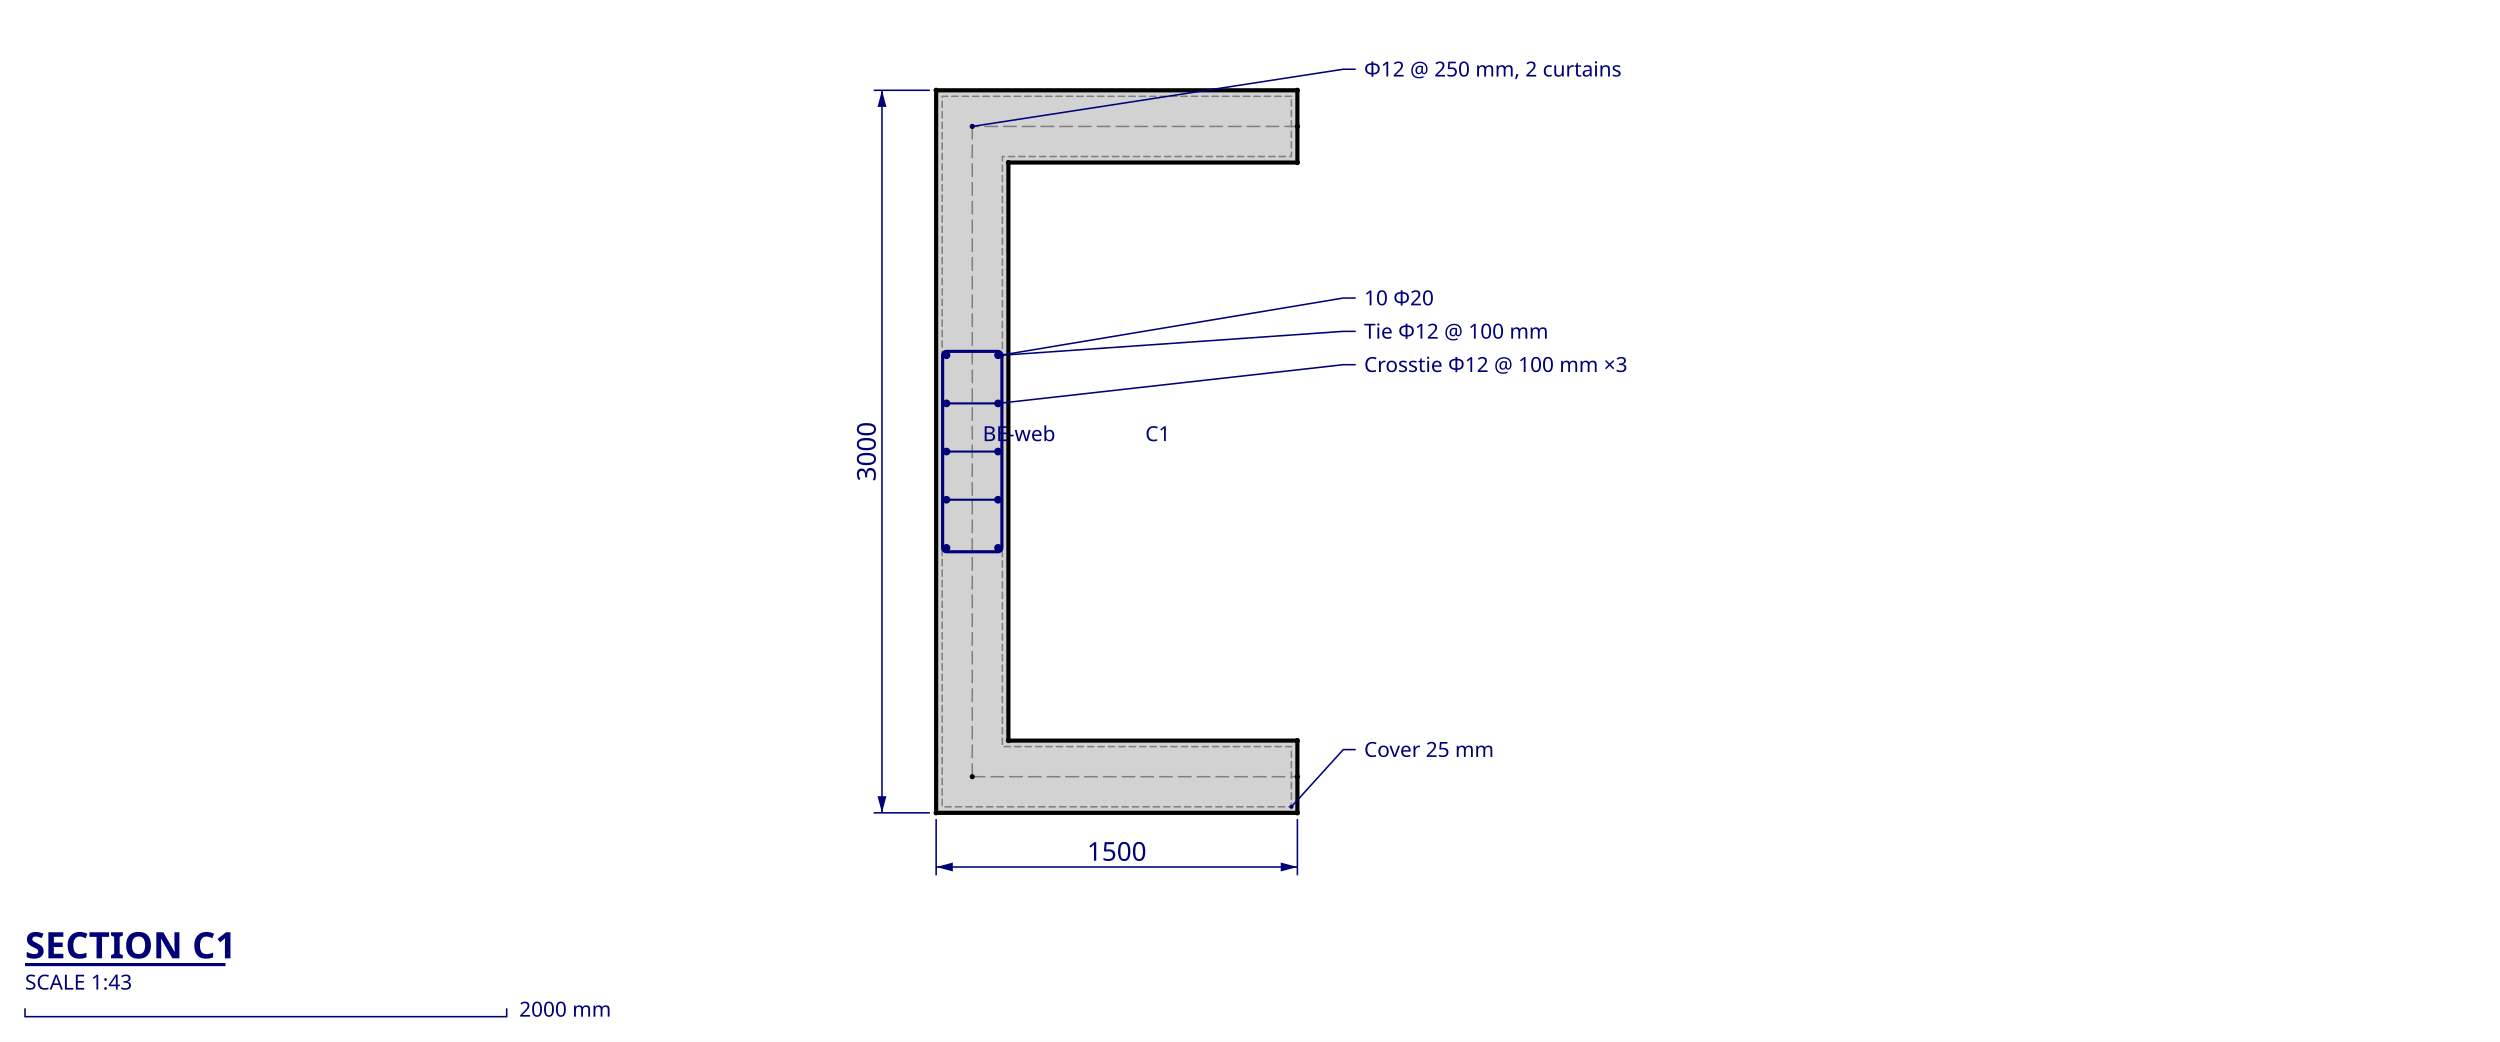
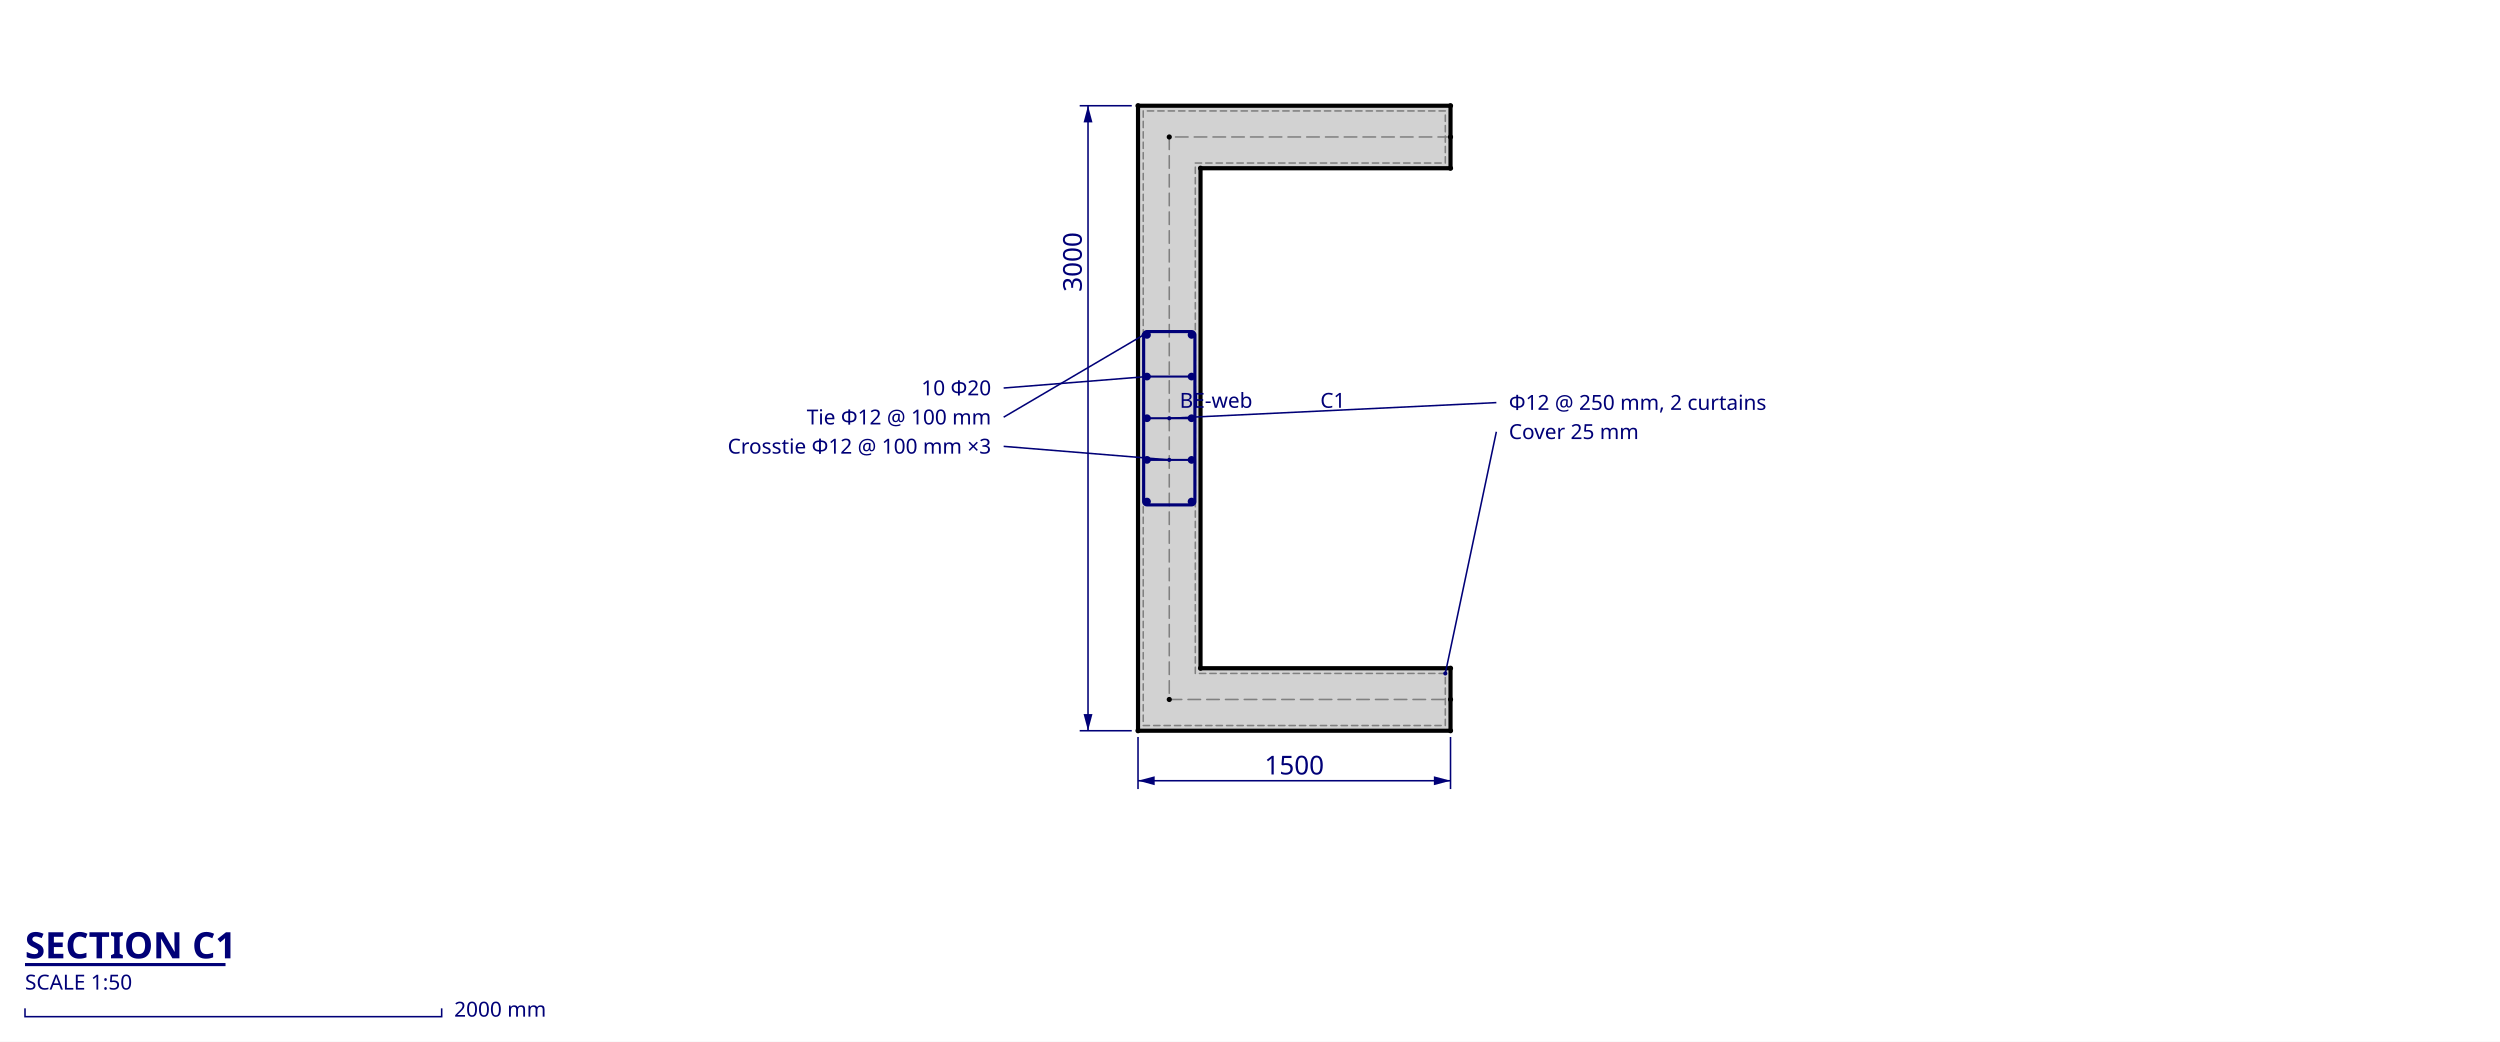
<svg xmlns="http://www.w3.org/2000/svg" width="1200" height="500" viewBox="0 0 1200 500" data-view="top">
  <rect width="1200" height="500" fill="#ffffff" />
  <g class="faces" fill="none" stroke="#000000" stroke-width="1" stroke-linecap="round" stroke-linejoin="round">
</g>
  <g class="concrete" fill="#d2d2d2" stroke="#000000" stroke-width="2" stroke-linecap="round" stroke-linejoin="round">
    <g data-id="13">
-       <path d="M622.75 43.34 L449.35 43.34 L449.35 390.16 L622.75 390.16 L622.75 355.48 L484.03 355.48 L484.03 78.02 L622.75 78.02 Z" />
+       <path d="M696.25 50.75 L546.25 50.75 L546.25 350.75 L696.25 350.75 L696.25 320.75 L576.25 320.75 L576.25 80.75 L696.25 80.75 Z" />
    </g>
  </g>
  <g class="cover" fill="none" stroke="#808080" stroke-width="0.75" stroke-linecap="round" stroke-linejoin="round" stroke-dasharray="3 2">
    <g data-id="17">
-       <path d="M619.86 46.23 L452.24 46.23 L452.24 387.27 L619.86 387.27 L619.86 358.37 L481.14 358.37 L481.14 75.13 L619.86 75.13 Z" />
+       <path d="M693.75 53.25 L548.75 53.25 L548.75 348.25 L693.75 348.25 L693.75 323.25 L573.75 323.25 L573.75 78.25 L693.75 78.25 Z" />
    </g>
  </g>
  <g class="leg" fill="none" stroke="#808080" stroke-width="0.75" stroke-linecap="round" stroke-linejoin="round" stroke-dasharray="6 3">
    <g data-id="14">
-       <path d="M622.75 60.68 L466.69 60.68" />
+       <path d="M696.25 65.75 L561.25 65.75" />
    </g>
    <g data-id="15">
-       <path d="M466.69 60.68 L466.69 372.82" />
+       <path d="M561.25 65.75 L561.25 335.75" />
    </g>
    <g data-id="16">
-       <path d="M466.69 372.82 L622.75 372.82" />
+       <path d="M561.25 335.75 L696.25 335.75" />
    </g>
  </g>
  <g class="hoop" fill="none" stroke="#000077" stroke-width="1.5" stroke-linecap="round" stroke-linejoin="round">
    <g data-id="38">
-       <path d="M452.47 262.99 L452.5 263.35 L452.61 263.7 L452.78 264.02 L453.01 264.3 L453.29 264.53 L453.61 264.7 L453.96 264.81 L454.32 264.84 L479.06 264.84 L479.42 264.81 L479.76 264.7 L480.08 264.53 L480.36 264.3 L480.59 264.02 L480.77 263.7 L480.87 263.35 L480.91 262.99 L480.91 170.51 L480.87 170.15 L480.77 169.8 L480.59 169.48 L480.36 169.2 L480.08 168.97 L479.76 168.8 L479.42 168.69 L479.06 168.66 L454.32 168.66 L453.96 168.69 L453.61 168.8 L453.29 168.97 L453.01 169.2 L452.78 169.48 L452.61 169.8 L452.5 170.15 L452.47 170.51 Z" />
+       <path d="M548.95 240.75 L548.98 241.06 L549.07 241.36 L549.22 241.64 L549.42 241.88 L549.66 242.08 L549.94 242.23 L550.24 242.32 L550.55 242.35 L571.95 242.35 L572.26 242.32 L572.56 242.23 L572.84 242.08 L573.08 241.88 L573.28 241.64 L573.43 241.36 L573.52 241.06 L573.55 240.75 L573.55 160.75 L573.52 160.44 L573.43 160.14 L573.28 159.86 L573.08 159.62 L572.84 159.42 L572.56 159.27 L572.26 159.18 L571.95 159.15 L550.55 159.15 L550.24 159.18 L549.94 159.27 L549.66 159.42 L549.42 159.62 L549.22 159.86 L549.07 160.14 L548.98 160.44 L548.95 160.75 Z" />
    </g>
  </g>
  <g class="crosstie" fill="none" stroke="#000077" stroke-width="1" stroke-linecap="round" stroke-linejoin="round">
    <g data-id="39">
-       <path d="M454.32 239.87 L479.06 239.87" />
+       <path d="M550.55 220.75 L571.95 220.75" />
    </g>
    <g data-id="40">
-       <path d="M454.32 216.75 L479.06 216.75" />
+       <path d="M550.55 200.75 L571.95 200.75" />
    </g>
    <g data-id="41">
-       <path d="M454.32 193.63 L479.06 193.63" />
+       <path d="M550.55 180.75 L571.95 180.75" />
    </g>
  </g>
  <g class="bar" fill="#000077" stroke="#000077" stroke-width="0.75" stroke-linecap="round" stroke-linejoin="round">
    <g data-id="19">
-       <circle cx="454.32" cy="262.99" r="1.5" />
+       <circle cx="550.55" cy="240.75" r="1.5" />
    </g>
    <g data-id="21">
-       <circle cx="454.32" cy="239.87" r="1.5" />
+       <circle cx="550.55" cy="220.75" r="1.5" />
    </g>
    <g data-id="23">
-       <circle cx="454.32" cy="216.75" r="1.5" />
+       <circle cx="550.55" cy="200.75" r="1.5" />
    </g>
    <g data-id="25">
-       <circle cx="454.32" cy="193.63" r="1.5" />
+       <circle cx="550.55" cy="180.75" r="1.5" />
    </g>
    <g data-id="27">
-       <circle cx="454.32" cy="170.51" r="1.5" />
+       <circle cx="550.55" cy="160.75" r="1.5" />
    </g>
    <g data-id="29">
-       <circle cx="479.06" cy="262.99" r="1.5" />
+       <circle cx="571.95" cy="240.75" r="1.5" />
    </g>
    <g data-id="31">
-       <circle cx="479.06" cy="239.87" r="1.5" />
+       <circle cx="571.95" cy="220.75" r="1.5" />
    </g>
    <g data-id="33">
-       <circle cx="479.06" cy="216.75" r="1.5" />
+       <circle cx="571.95" cy="200.75" r="1.5" />
    </g>
    <g data-id="35">
-       <circle cx="479.06" cy="193.63" r="1.5" />
+       <circle cx="571.95" cy="180.75" r="1.5" />
    </g>
    <g data-id="37">
-       <circle cx="479.06" cy="170.51" r="1.5" />
+       <circle cx="571.95" cy="160.75" r="1.5" />
    </g>
  </g>
  <g class="edges" fill="none" stroke="#000000" stroke-width="1.5" stroke-linecap="round" stroke-linejoin="round">
</g>
  <g class="points" fill="#000000">
    <g data-id="1">
-       <circle cx="622.75" cy="60.68" r="1.25" fill="#000000" stroke="none" />
+       <circle cx="696.25" cy="65.75" r="1.25" fill="#000000" stroke="none" />
    </g>
    <g data-id="2">
-       <circle cx="466.69" cy="60.68" r="1.25" fill="#000000" stroke="none" />
+       <circle cx="561.25" cy="65.75" r="1.25" fill="#000000" stroke="none" />
    </g>
    <g data-id="3">
-       <circle cx="466.69" cy="372.82" r="1.25" fill="#000000" stroke="none" />
+       <circle cx="561.25" cy="335.75" r="1.25" fill="#000000" stroke="none" />
    </g>
    <g data-id="4">
-       <circle cx="622.75" cy="372.82" r="1.25" fill="#000000" stroke="none" />
+       <circle cx="696.25" cy="335.75" r="1.25" fill="#000000" stroke="none" />
    </g>
    <g data-id="5">
-       <circle cx="622.75" cy="43.34" r="1.25" fill="#000000" stroke="none" />
+       <circle cx="696.25" cy="50.75" r="1.25" fill="#000000" stroke="none" />
    </g>
    <g data-id="6">
-       <circle cx="449.35" cy="43.34" r="1.25" fill="#000000" stroke="none" />
+       <circle cx="546.25" cy="50.75" r="1.25" fill="#000000" stroke="none" />
    </g>
    <g data-id="7">
-       <circle cx="449.35" cy="390.16" r="1.25" fill="#000000" stroke="none" />
+       <circle cx="546.25" cy="350.75" r="1.25" fill="#000000" stroke="none" />
    </g>
    <g data-id="8">
-       <circle cx="622.75" cy="390.16" r="1.25" fill="#000000" stroke="none" />
+       <circle cx="696.25" cy="350.75" r="1.25" fill="#000000" stroke="none" />
    </g>
    <g data-id="9">
-       <circle cx="622.75" cy="355.48" r="1.25" fill="#000000" stroke="none" />
+       <circle cx="696.25" cy="320.75" r="1.25" fill="#000000" stroke="none" />
    </g>
    <g data-id="10">
-       <circle cx="484.03" cy="355.48" r="1.25" fill="#000000" stroke="none" />
+       <circle cx="576.25" cy="320.75" r="1.25" fill="#000000" stroke="none" />
    </g>
    <g data-id="11">
-       <circle cx="484.03" cy="78.02" r="1.25" fill="#000000" stroke="none" />
+       <circle cx="576.25" cy="80.75" r="1.25" fill="#000000" stroke="none" />
    </g>
    <g data-id="12">
-       <circle cx="622.75" cy="78.02" r="1.25" fill="#000000" stroke="none" />
+       <circle cx="696.25" cy="80.75" r="1.25" fill="#000000" stroke="none" />
    </g>
  </g>
  <g class="annotation" font-family="Arial Narrow, Archivo Narrow, sans-serif" fill="#000077" stroke="#000077" stroke-width="0.75">
    <g class="tag">
-       <path d="M466.69 60.68 L644.75 33.23 L650.75 33.23" fill="none" />
-       <circle cx="466.69" cy="60.68" r="1" stroke="none" />
-       <text x="654.75" y="36.73" stroke="none" font-size="10">Φ12 @ 250 mm, 2 curtains</text>
+       <path d="M550.55 180.75 L481.75 186.25" fill="none" />
+       <circle cx="550.55" cy="180.75" r="1" stroke="none" />
+       <text x="475.75" y="189.75" stroke="none" font-size="10" text-anchor="end">10 Φ20</text>
    </g>
    <g class="tag">
-       <path d="M480.21 170.51 L644.75 143.05 L650.75 143.05" fill="none" />
-       <circle cx="480.21" cy="170.51" r="1" stroke="none" />
-       <text x="654.75" y="146.55" stroke="none" font-size="10">10 Φ20</text>
+       <path d="M548.95 160.75 L481.75 200.25" fill="none" />
+       <circle cx="548.95" cy="160.75" r="1" stroke="none" />
+       <text x="475.75" y="203.75" stroke="none" font-size="10" text-anchor="end">Tie Φ12 @ 100 mm</text>
    </g>
    <g class="tag">
-       <path d="M480.91 170.51 L644.75 159.05 L650.75 159.05" fill="none" />
-       <circle cx="480.91" cy="170.51" r="1" stroke="none" />
-       <text x="654.75" y="162.55" stroke="none" font-size="10">Tie Φ12 @ 100 mm</text>
+       <path d="M561.25 220.75 L481.75 214.25" fill="none" />
+       <circle cx="561.25" cy="220.75" r="1" stroke="none" />
+       <text x="475.75" y="217.75" stroke="none" font-size="10" text-anchor="end">Crosstie Φ12 @ 100 mm ×3</text>
    </g>
    <g class="tag">
-       <path d="M479.06 193.63 L644.75 175.05 L650.75 175.05" fill="none" />
-       <circle cx="479.06" cy="193.63" r="1" stroke="none" />
-       <text x="654.75" y="178.55" stroke="none" font-size="10">Crosstie Φ12 @ 100 mm ×3</text>
+       <path d="M561.25 200.75 L718.25 193.25" fill="none" />
+       <circle cx="561.25" cy="200.75" r="1" stroke="none" />
+       <text x="724.25" y="196.75" stroke="none" font-size="10">Φ12 @ 250 mm, 2 curtains</text>
    </g>
    <g class="tag">
-       <path d="M619.86 387.27 L644.75 359.81 L650.75 359.81" fill="none" />
-       <circle cx="619.86" cy="387.27" r="1" stroke="none" />
-       <text x="654.75" y="363.31" stroke="none" font-size="10">Cover 25 mm</text>
+       <path d="M693.75 323.25 L718.25 207.25" fill="none" />
+       <circle cx="693.75" cy="323.25" r="1" stroke="none" />
+       <text x="724.25" y="210.75" stroke="none" font-size="10">Cover 25 mm</text>
    </g>
    <g class="dimension" data-dim="width">
-       <path d="M449.35 393.16 L449.35 420.16 M622.75 393.16 L622.75 420.16 M449.35 416.16 L622.75 416.16" fill="none" />
-       <path d="M0 0 L8 -2.14 L8 2.14 Z" stroke="none" transform="translate(449.35 416.16) rotate(0)" />
-       <path d="M0 0 L8 -2.14 L8 2.14 Z" stroke="none" transform="translate(622.75 416.16) rotate(180)" />
-       <text x="536.05" y="413.16" text-anchor="middle" stroke="none" font-size="12.5">1500</text>
+       <path d="M546.25 353.75 L546.25 378.75 M696.25 353.75 L696.25 378.75 M546.25 374.75 L696.25 374.75" fill="none" />
+       <path d="M0 0 L8 -2.14 L8 2.14 Z" stroke="none" transform="translate(546.25 374.75) rotate(0)" />
+       <path d="M0 0 L8 -2.14 L8 2.14 Z" stroke="none" transform="translate(696.25 374.75) rotate(180)" />
+       <text x="621.25" y="371.75" text-anchor="middle" stroke="none" font-size="12.5">1500</text>
    </g>
    <g class="dimension" data-dim="depth">
-       <path d="M446.35 43.34 L419.35 43.34 M446.35 390.16 L419.35 390.16 M423.35 43.34 L423.35 390.16" fill="none" />
-       <path d="M0 0 L8 -2.14 L8 2.14 Z" stroke="none" transform="translate(423.35 43.34) rotate(90)" />
-       <path d="M0 0 L8 -2.14 L8 2.14 Z" stroke="none" transform="translate(423.35 390.16) rotate(-90)" />
-       <text transform="translate(420.35 216.75) rotate(-90)" text-anchor="middle" stroke="none" font-size="12.5">3000</text>
+       <path d="M543.25 50.75 L518.25 50.75 M543.25 350.75 L518.25 350.75 M522.25 50.75 L522.25 350.75" fill="none" />
+       <path d="M0 0 L8 -2.14 L8 2.14 Z" stroke="none" transform="translate(522.25 50.75) rotate(90)" />
+       <path d="M0 0 L8 -2.14 L8 2.14 Z" stroke="none" transform="translate(522.25 350.75) rotate(-90)" />
+       <text transform="translate(519.25 125.75) rotate(-90)" text-anchor="middle" stroke="none" font-size="12.5">3000</text>
    </g>
  </g>
  <g class="text" font-family="Arial Narrow, Archivo Narrow, sans-serif" font-size="10" fill="#000077">
-     <text x="549.72" y="211.75" data-for="13">C1</text>
-     <text x="471.69" y="211.75" data-for="38">BE-web</text>
+     <text x="633.75" y="195.75" data-for="13">C1</text>
+     <text x="566.25" y="195.75" data-for="38">BE-web</text>
  </g>
  <g class="legend" font-family="Arial Narrow, Archivo Narrow, sans-serif" font-size="10" fill="#000077" stroke="#000077" stroke-width="0.75">
-     <path d="M12 484 L12 488 L243.21 488 L243.21 484" fill="none" />
-     <text x="249.21" y="488" stroke="none">2000 mm</text>
+     <path d="M12 484 L12 488 L212 488 L212 484" fill="none" />
+     <text x="218" y="488" stroke="none">2000 mm</text>
    <text class="view-title" x="12" y="460" stroke="none" font-family="Bahnschrift SemiBold Condensed, Bahnschrift, Saira SemiCondensed, Archivo Narrow, sans-serif" font-size="17.5" font-weight="600" data-view="top">SECTION C1</text>
    <path class="view-title-rule" d="M12 463 L108.25 463" fill="none" stroke-width="1.5" />
-     <text class="scale-note" x="12" y="475" stroke="none">SCALE 1:43</text>
+     <text class="scale-note" x="12" y="475" stroke="none">SCALE 1:50</text>
  </g>
</svg>
